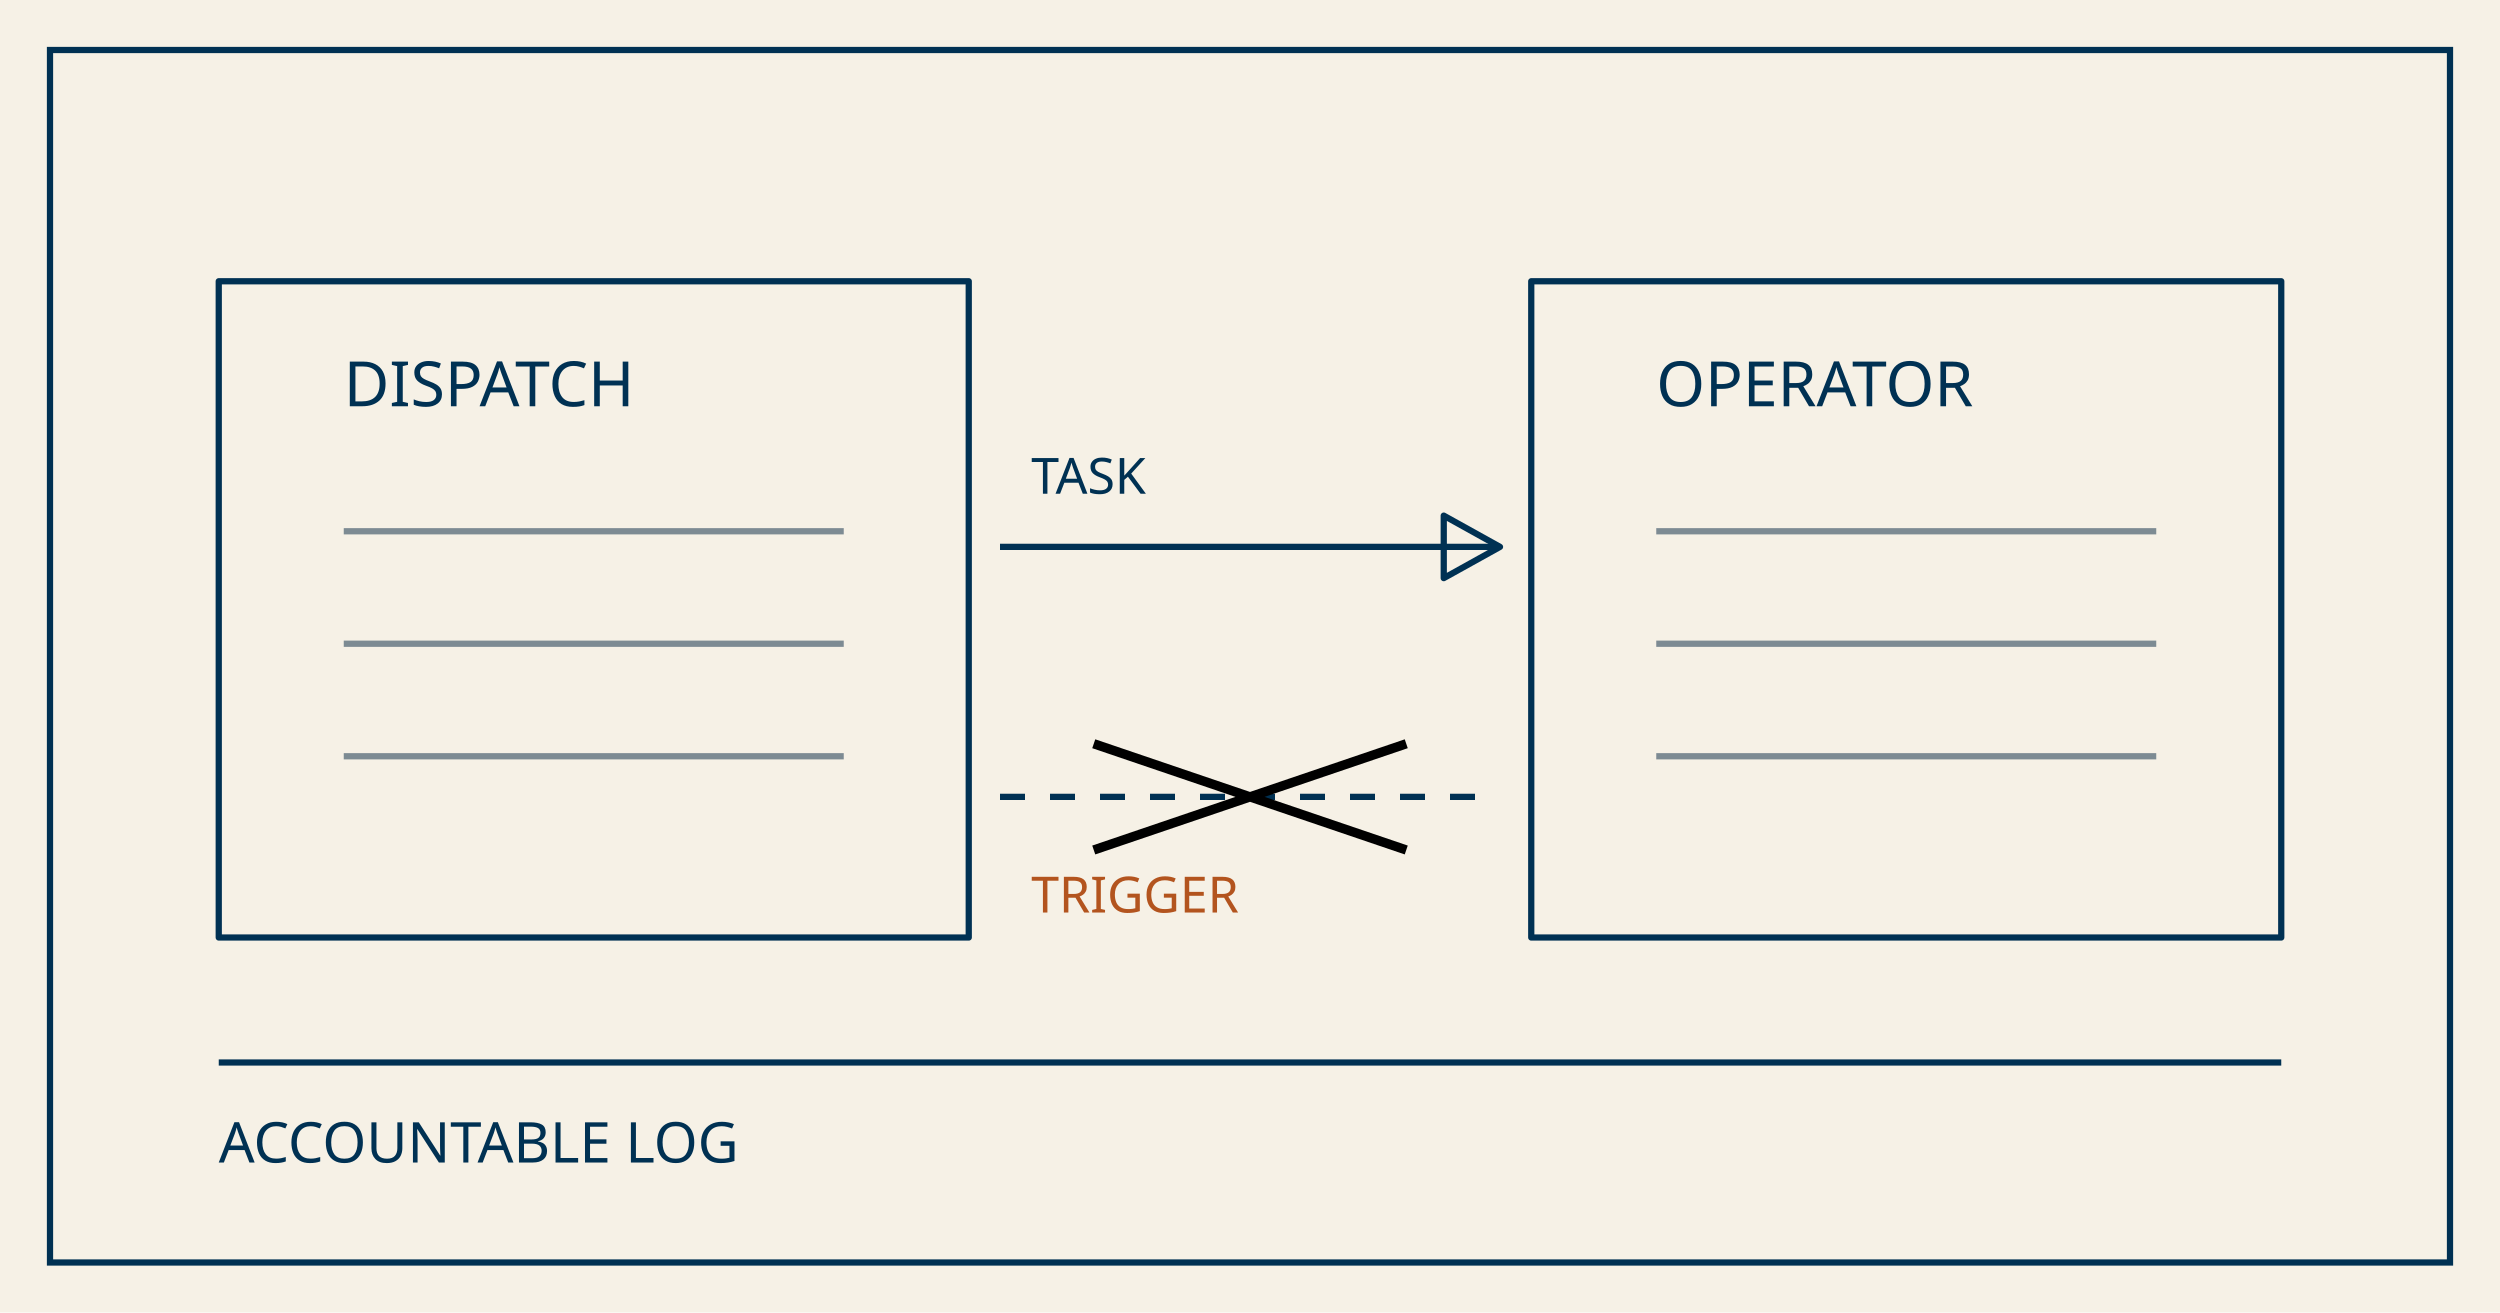
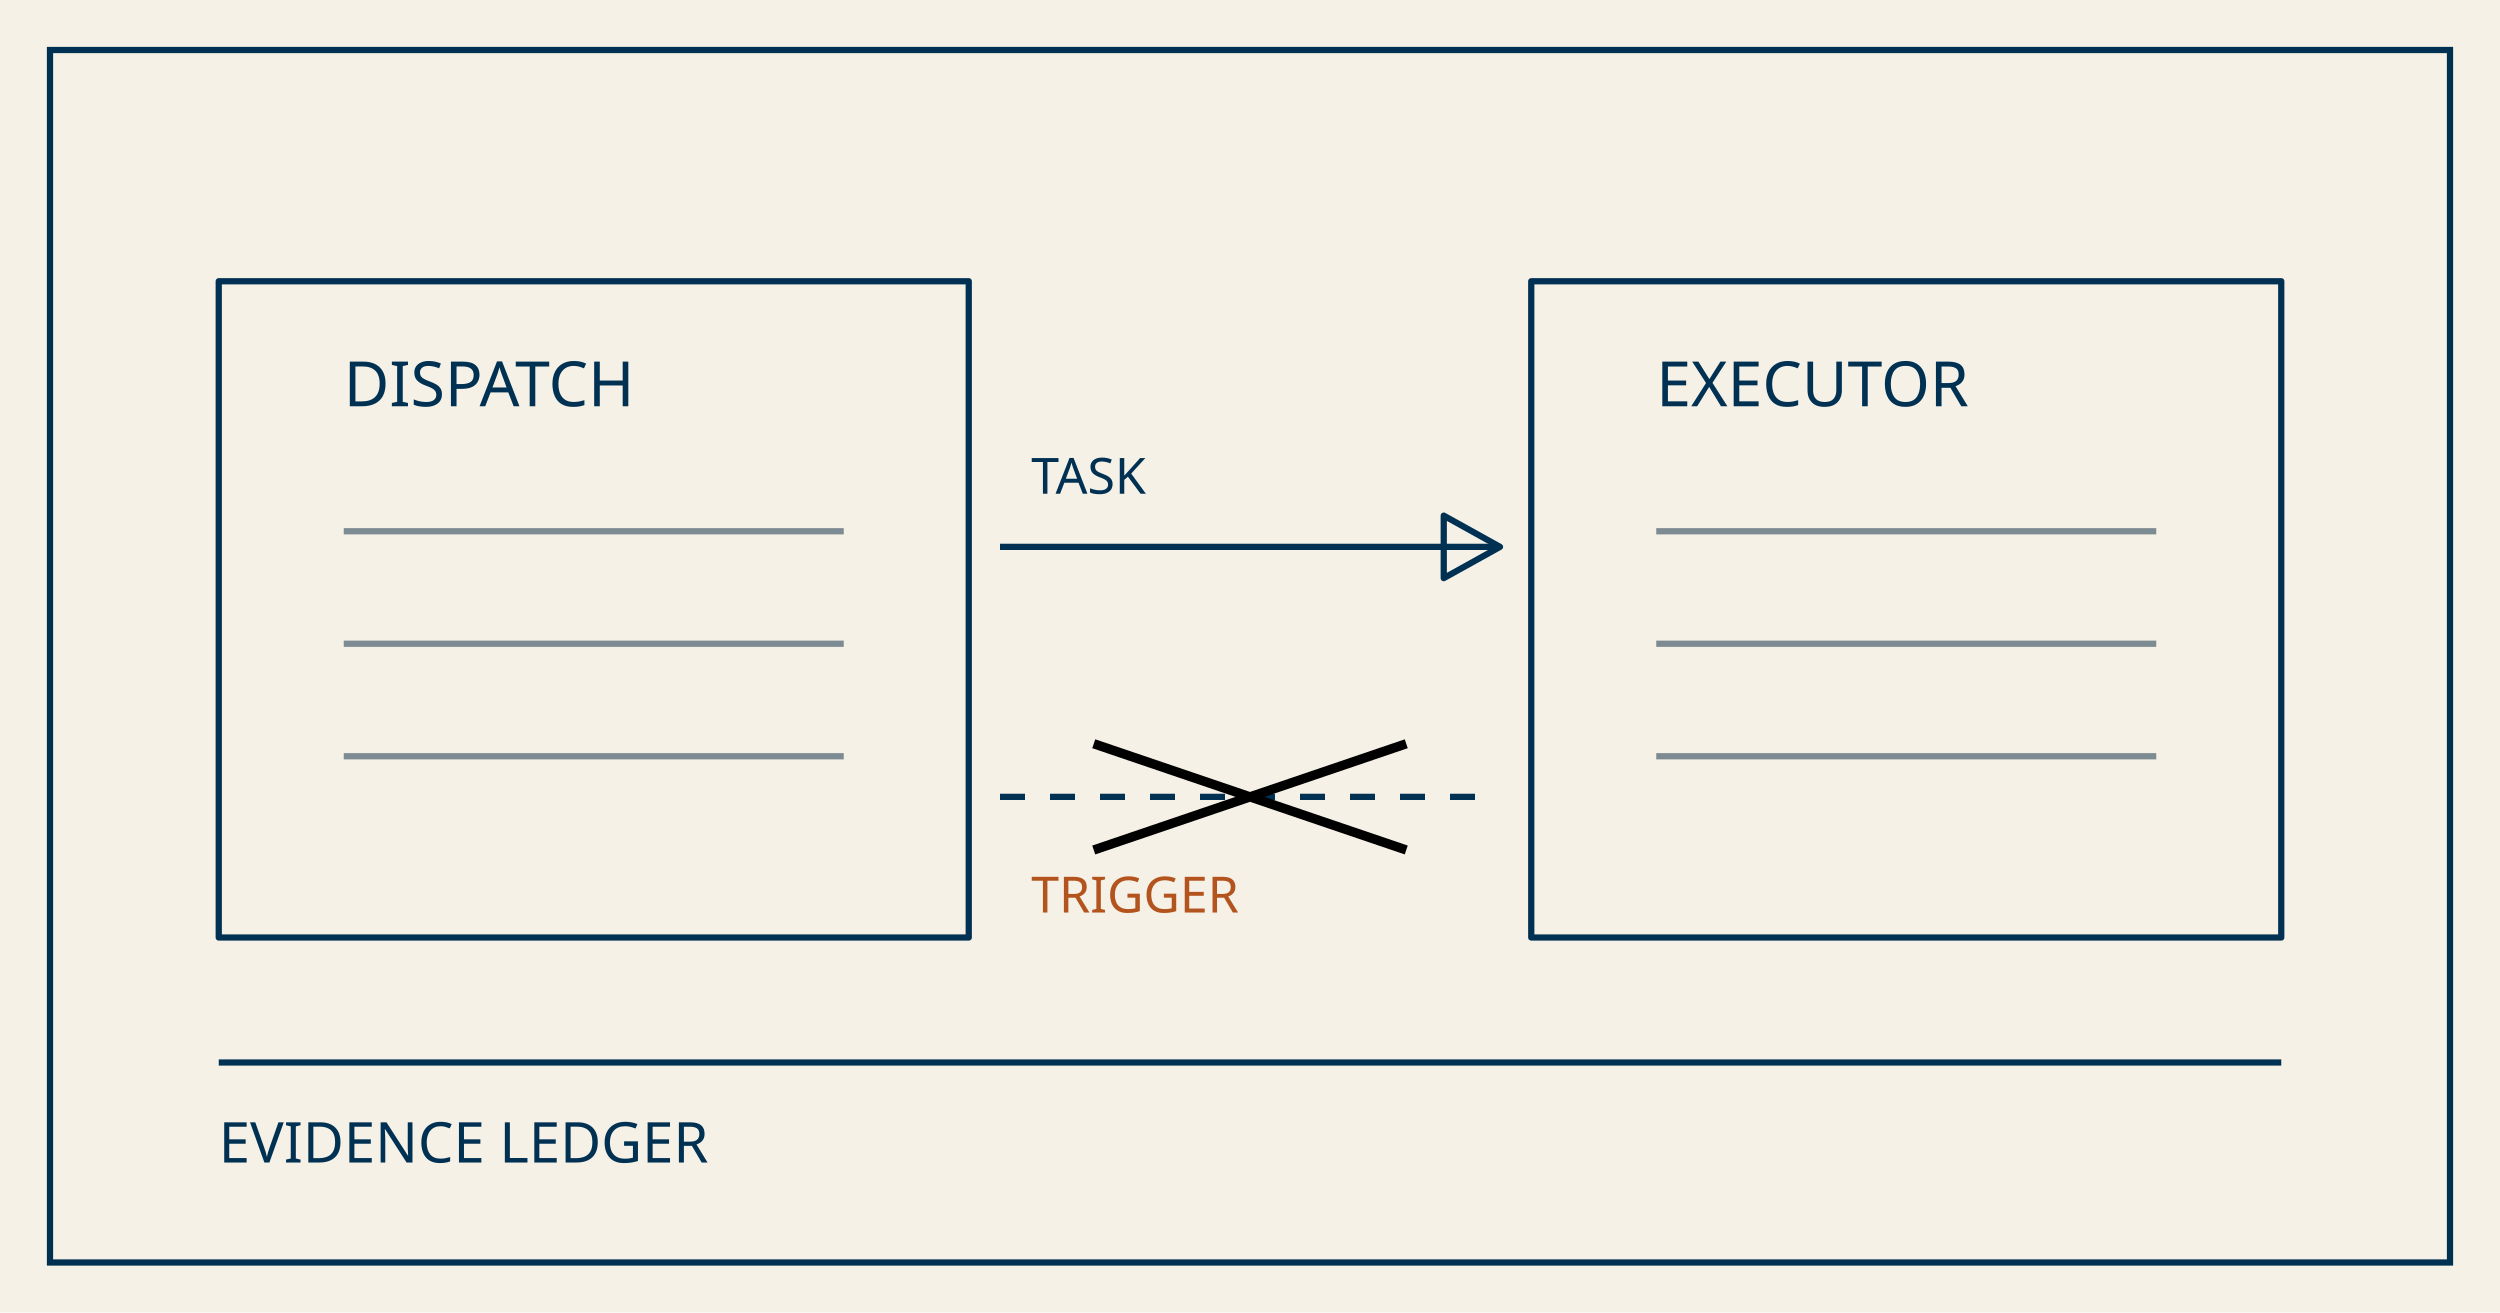
<svg xmlns="http://www.w3.org/2000/svg" viewBox="0 0 800 420" role="img" aria-label="chap05 commander">
  <rect width="800" height="420" fill="#f6f1e6" />
  <rect x="16" y="16" width="768" height="388" fill="none" stroke="#003153" stroke-width="2" />
  <g fill="none" stroke="#003153" stroke-width="2" stroke-linejoin="round">
    <rect x="70" y="90" width="240" height="210" />
    <rect x="490" y="90" width="240" height="210" />
    <text x="110" y="130" fill="#003153" stroke="none" font-family="sans-serif" font-size="20">DISPATCH</text>
-     <text x="530" y="130" fill="#003153" stroke="none" font-family="sans-serif" font-size="20">OPERATOR</text>
+     <text x="530" y="130" fill="#003153" stroke="none" font-family="sans-serif" font-size="20">EXECUTOR</text>
    <path d="M110 170 L270 170" stroke="#7d8b93" />
    <path d="M530 170 L690 170" stroke="#7d8b93" />
    <path d="M110 206 L270 206" stroke="#7d8b93" />
    <path d="M530 206 L690 206" stroke="#7d8b93" />
    <path d="M110 242 L270 242" stroke="#7d8b93" />
    <path d="M530 242 L690 242" stroke="#7d8b93" />
    <path d="M320 175 L480 175" />
    <path d="M462 165 l18 10 -18 10 Z" />
    <text x="330" y="158" fill="#003153" stroke="none" font-family="sans-serif" font-size="16">TASK</text>
    <path d="M320 255 L480 255" stroke-dasharray="8 8" />
    <path d="M350 238 L450 272 M450 238 L350 272" stroke="currentColor" stroke-width="3" />
    <text x="330" y="292" fill="#b3541e" stroke="none" font-family="sans-serif" font-size="16">TRIGGER</text>
    <path d="M70 340 L730 340" />
-     <text x="70" y="372" fill="#003153" stroke="none" font-family="sans-serif" font-size="18">ACCOUNTABLE LOG</text>
+     <text x="70" y="372" fill="#003153" stroke="none" font-family="sans-serif" font-size="18">EVIDENCE LEDGER</text>
  </g>
</svg>
